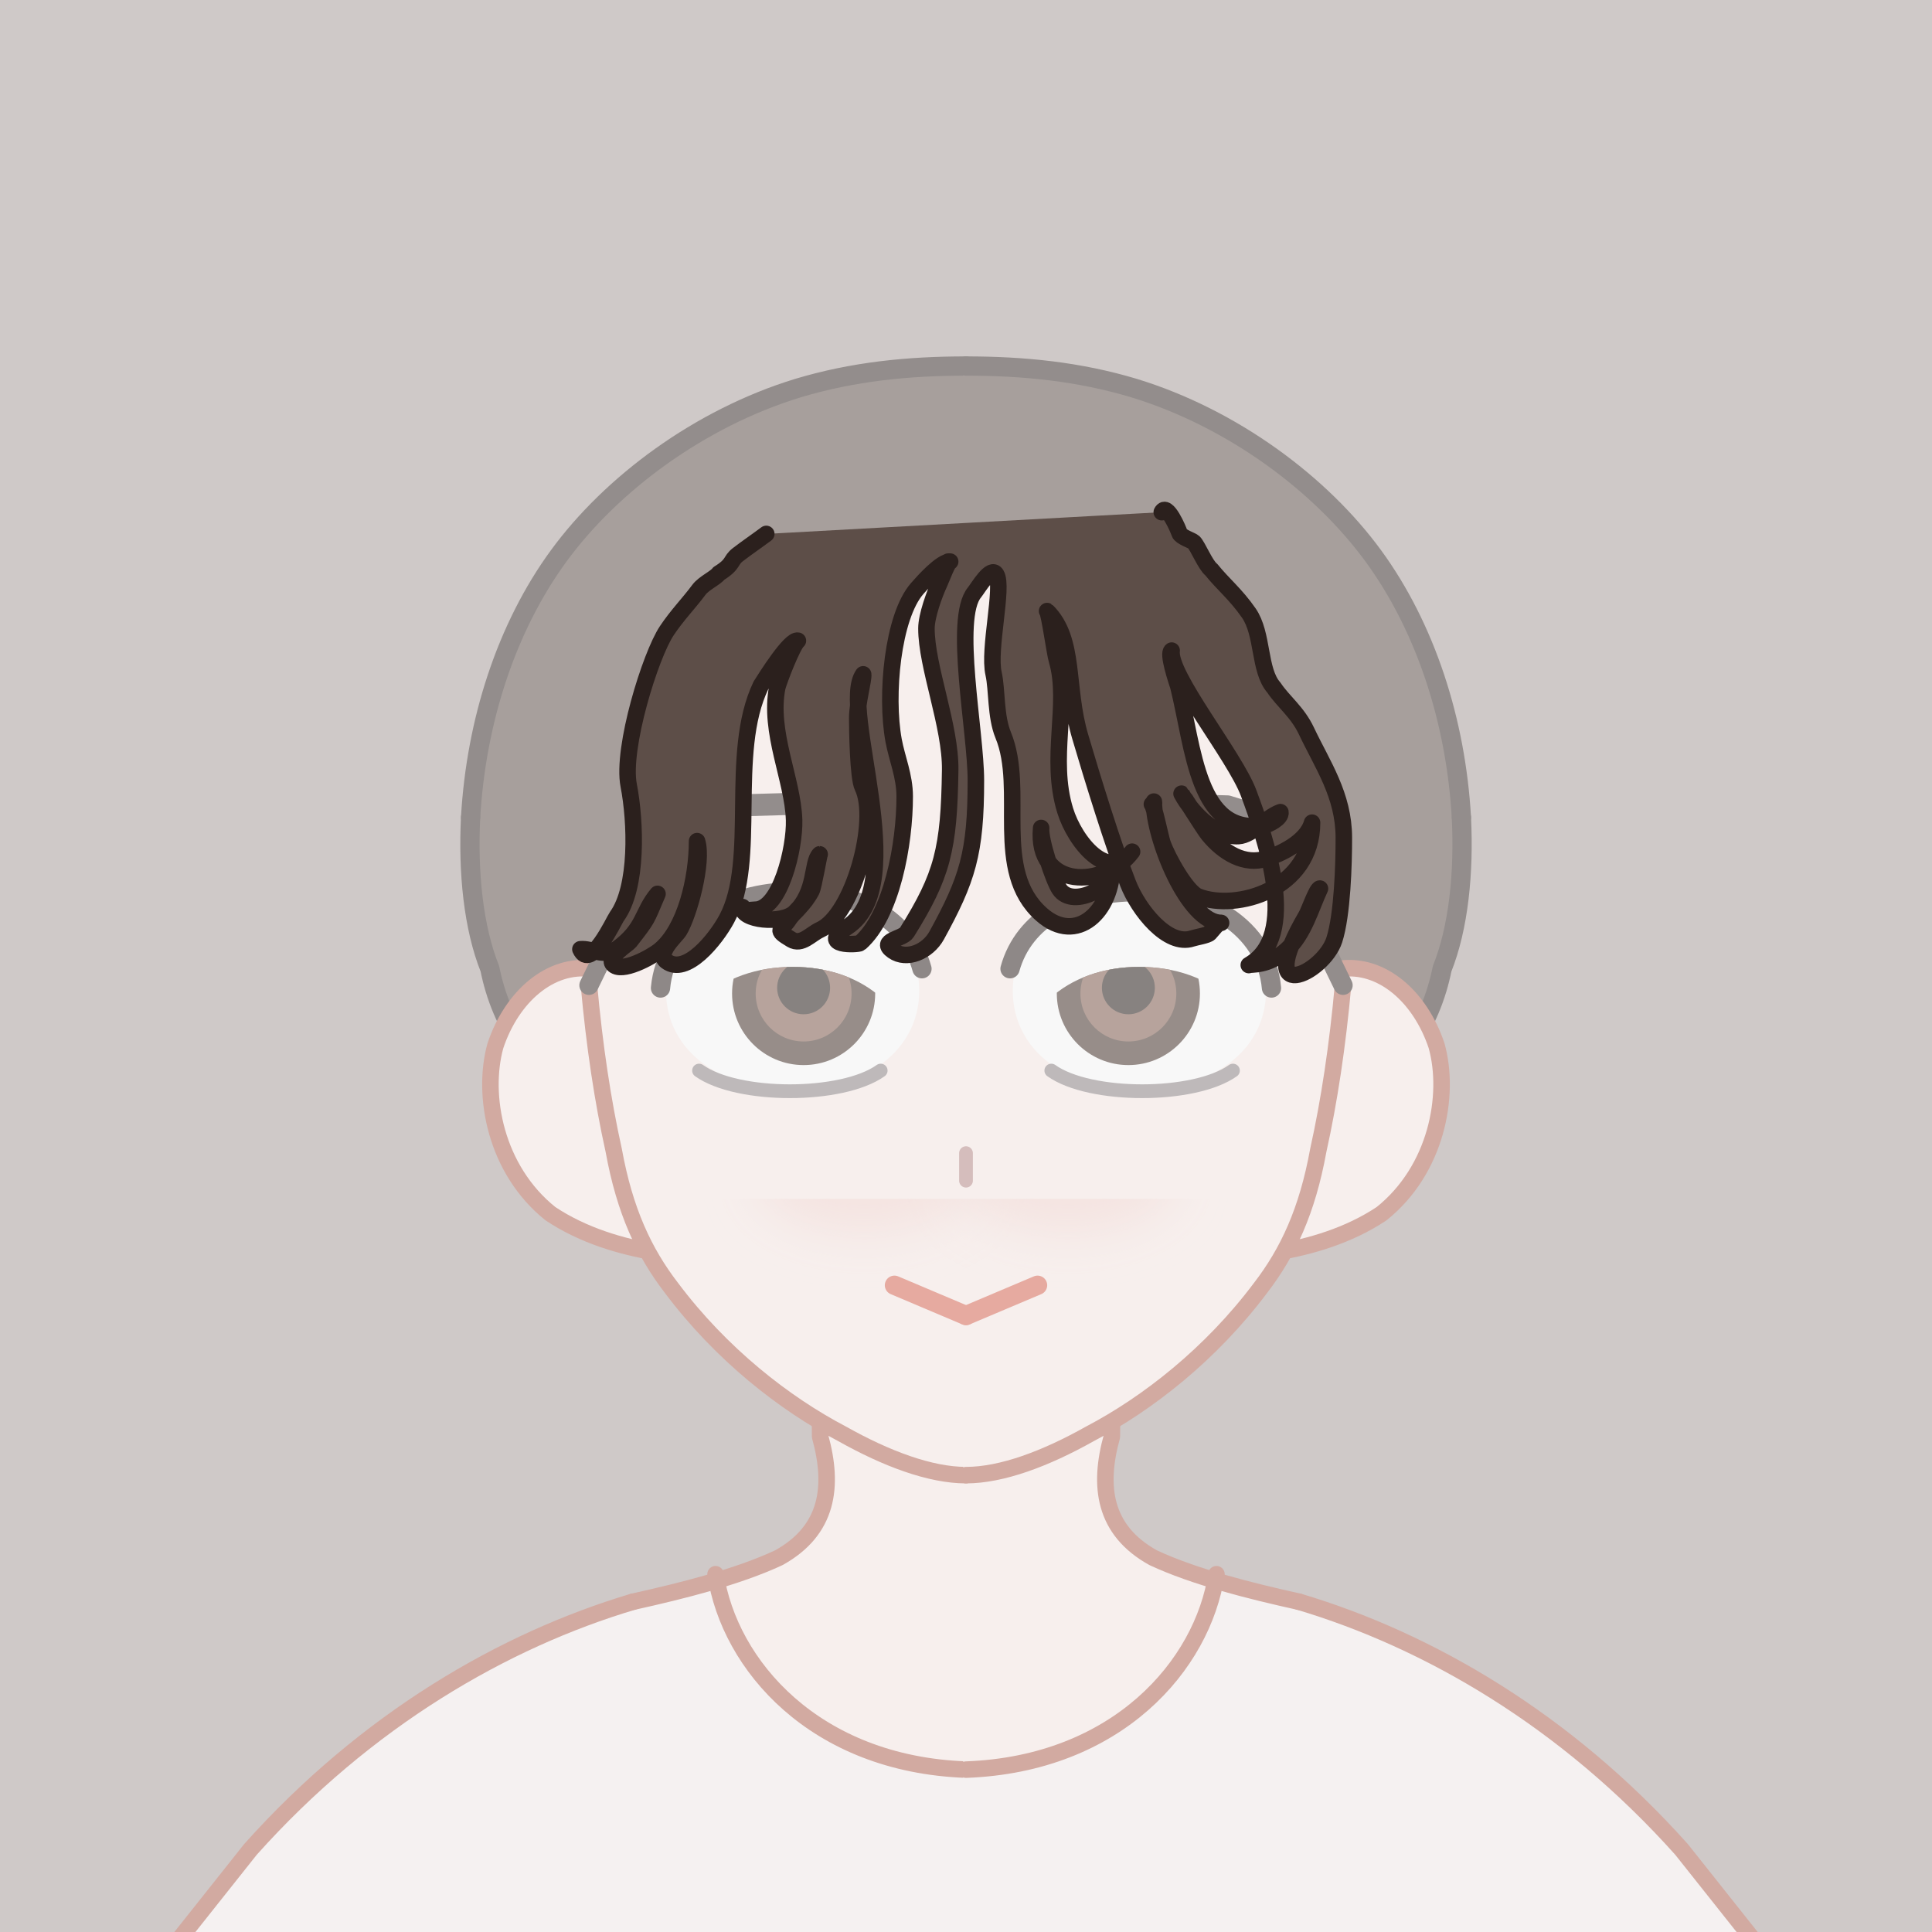
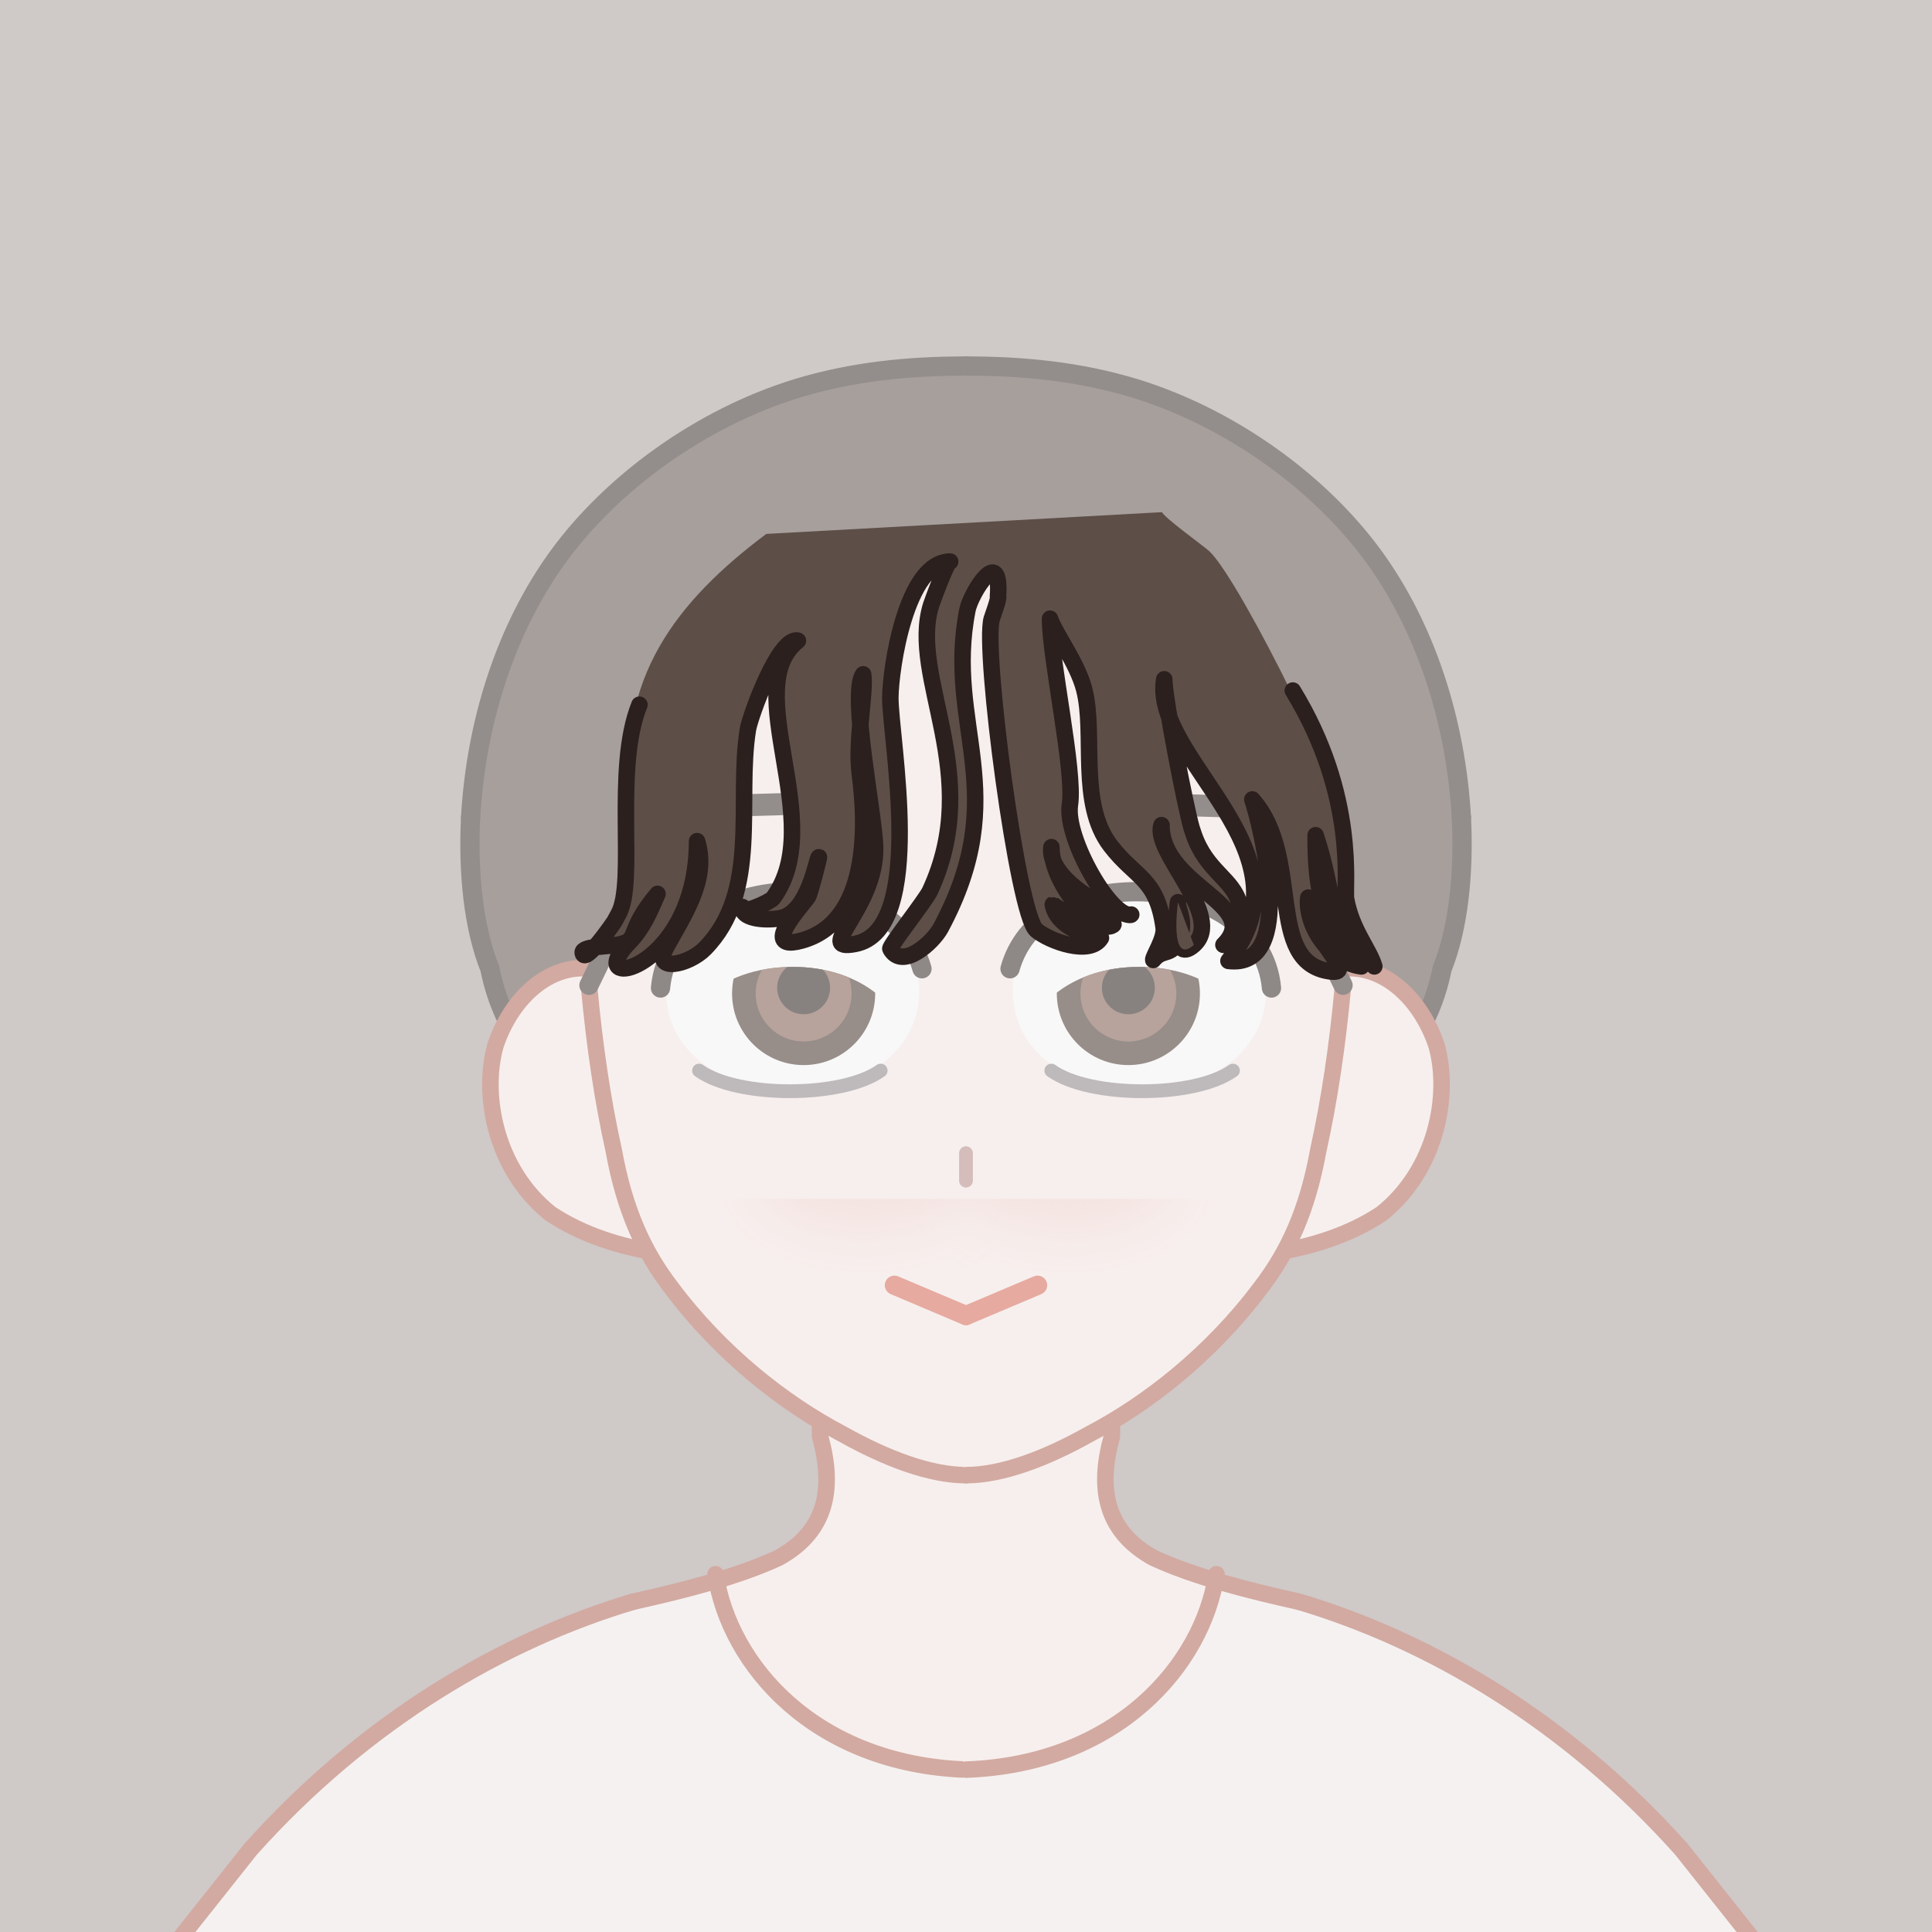
<svg xmlns="http://www.w3.org/2000/svg" width="702" height="702" viewBox="0 0 702 702">
  <defs>
-     <clipPath id="clip-path-1">
+     <clipPath id="clip-path-5">
      <path d="M242 435.6 L386 435.6 L386 536.4 L242 536.4 Z" />
    </clipPath>
    <filter id="filter-1" filterUnits="userSpaceOnUse" x="245" y="377" width="138" height="100" color-interpolation-filters="sRGB">
      <feGaussianBlur in="SourceGraphic" stdDeviation="9" color-interpolation-filters="linearRGB" />
    </filter>
-     <clipPath id="clip-path-2">
+     <clipPath id="clip-path-6">
      <path d="M460 435.6 L316 435.6 L316 536.4 L460 536.4 Z" />
    </clipPath>
    <filter id="filter-2" filterUnits="userSpaceOnUse" x="319" y="377" width="138" height="100" color-interpolation-filters="sRGB">
      <feGaussianBlur in="SourceGraphic" stdDeviation="9" color-interpolation-filters="linearRGB" />
    </filter>
-     <clipPath id="clip-path-3">
+     <clipPath id="clip-path-7">
      <path d="M242 396.67 C242 367.33 262 351.33 288 351.33 C314 351.33 334 367.33 334 396.67 C334 426 314 444.67 288 444.67 C262 444.67 242 426 242 396.67 Z" />
    </clipPath>
-     <clipPath id="clip-path-4">
+     <clipPath id="clip-path-8">
      <path d="M460 396.67 C460 367.33 440 351.33 414 351.33 C388 351.33 368 367.33 368 396.67 C368 426 388 444.67 414 444.67 C440 444.67 460 426 460 396.67 Z" />
    </clipPath>
  </defs>
  <g id="_ref">
    <g opacity="0.5">
      <rect x="0" y="0" width="702" height="702" fill="#ada19f" />
      <g data-layer="body">
        <g>
          <path d="M260 573 L230 582 C183 596 133 625 91 672 L60 712 L352 712 L352 643 C296 641 265 605 260 573 Z" fill="#f9f2f1" />
          <path d="M296 490 L298 522 C303 540 301 556 283 566 L260 573 C265 605 296 641 352 643 L352 490 Z" fill="#fdeeea" />
          <path d="M230 582 C183 596 133 625 91 672 L64 706" fill="none" stroke="#b46352" stroke-width="6" stroke-linecap="round" stroke-linejoin="round" />
          <path d="M296 500 C298 510 298 516 298 522 C303 540 301 556 283 566 C268 573 248 578 230 582" fill="none" stroke="#b46352" stroke-width="6" stroke-linecap="round" stroke-linejoin="round" />
          <path d="M260 572 C265 605 296 641 351 643" fill="none" stroke="#b46352" stroke-width="6" stroke-linecap="round" stroke-linejoin="round" />
        </g>
        <g>
          <path d="M442 573 L472 582 C519 596 569 625 611 672 L642 712 L350 712 L350 643 C406 641 437 605 442 573 Z" fill="#f9f2f1" />
          <path d="M406 490 L404 522 C399 540 401 556 419 566 L442 573 C437 605 406 641 350 643 L350 490 Z" fill="#fdeeea" />
          <path d="M472 582 C519 596 569 625 611 672 L638 706" fill="none" stroke="#b46352" stroke-width="6" stroke-linecap="round" stroke-linejoin="round" />
          <path d="M406 500 C404 510 404 516 404 522 C399 540 401 556 419 566 C434 573 454 578 472 582" fill="none" stroke="#b46352" stroke-width="6" stroke-linecap="round" stroke-linejoin="round" />
          <path d="M442 572 C437 605 406 641 351 643" fill="none" stroke="#b46352" stroke-width="6" stroke-linecap="round" stroke-linejoin="round" />
        </g>
      </g>
      <g data-layer="hairBase">
        <g>
          <path d="M352 133 L351 133 C330 133 310 135 290 141 C254 152 222 176 203 202 C184 228 173 262 171 297 C170 317 172 337 178 352 C180 362 184 372 190 380 L198 386 L352 386 Z" fill="#5d4e48" />
          <path d="M351 133 C330 133 310 135 290 141 C254 152 222 176 203 202 C184 228 173 262 171 297" fill="none" stroke="#352a27" stroke-width="7" stroke-linecap="round" stroke-linejoin="round" />
          <path d="M171 297 C170 317 172 337 178 352 C180 362 184 372 190 380" fill="none" stroke="#352a27" stroke-width="7" stroke-linecap="round" stroke-linejoin="round" />
        </g>
        <g>
          <path d="M350 133 L351 133 C372 133 392 135 412 141 C448 152 480 176 499 202 C518 228 529 262 531 297 C532 317 530 337 524 352 C522 362 518 372 512 380 L504 386 L350 386 Z" fill="#5d4e48" />
          <path d="M351 133 C372 133 392 135 412 141 C448 152 480 176 499 202 C518 228 529 262 531 297" fill="none" stroke="#352a27" stroke-width="7" stroke-linecap="round" stroke-linejoin="round" />
          <path d="M531 297 C532 317 530 337 524 352 C522 362 518 372 512 380" fill="none" stroke="#352a27" stroke-width="7" stroke-linecap="round" stroke-linejoin="round" />
        </g>
      </g>
      <g data-layer="ear">
        <g>
          <path d="M215 352 C200 350 186 362 180 380 C175 398 180 425 200 441 C212 449 226 453 238 455 L225 380 Z" fill="#fdeeea" />
          <path d="M215 352 C200 350 186 362 180 380 C175 398 180 425 200 441 C212 449 226 453 238 455" fill="none" stroke="#b46352" stroke-width="6" stroke-linecap="round" stroke-linejoin="round" />
        </g>
        <g>
          <path d="M487 352 C502 350 516 362 522 380 C527 398 522 425 502 441 C490 449 476 453 464 455 L477 380 Z" fill="#fdeeea" />
          <path d="M487 352 C502 350 516 362 522 380 C527 398 522 425 502 441 C490 449 476 453 464 455" fill="none" stroke="#b46352" stroke-width="6" stroke-linecap="round" stroke-linejoin="round" />
        </g>
      </g>
      <g data-layer="face">
        <g>
          <path d="M352 200 L351 200 C322 200 296 208 278 228 C262 246 250 272 240 298 C232 318 223 340 214 358 C216 380 219 400 223 418 C227 440 234 455 244 468 C262 492 285 510 306 521 C322 530 338 536 351 536 L352 536 Z" fill="#fdeeea" />
          <path d="M214 358 C216 380 219 400 223 418 C227 440 234 455 244 468 C262 492 285 510 306 521 C322 530 338 536 351 536" fill="none" stroke="#b46352" stroke-width="6" stroke-linecap="round" stroke-linejoin="round" />
        </g>
        <g>
          <path d="M350 200 L351 200 C380 200 406 208 424 228 C440 246 452 272 462 298 C470 318 479 340 488 358 C486 380 483 400 479 418 C475 440 468 455 458 468 C440 492 417 510 396 521 C380 530 364 536 351 536 L350 536 Z" fill="#fdeeea" />
          <path d="M488 358 C486 380 483 400 479 418 C475 440 468 455 458 468 C440 492 417 510 396 521 C380 530 364 536 351 536" fill="none" stroke="#b46352" stroke-width="6" stroke-linecap="round" stroke-linejoin="round" />
        </g>
      </g>
      <g data-layer="makeup">
-         <g clip-path="url(#clip-path-1)">
+         <g clip-path="url(#clip-path-5)">
          <g filter="url(#filter-1)">
            <ellipse cx="314" cy="427" rx="40" ry="21" fill="#f3bfb8" opacity="0.5" />
          </g>
        </g>
-         <g clip-path="url(#clip-path-2)">
+         <g clip-path="url(#clip-path-6)">
          <g filter="url(#filter-2)">
            <ellipse cx="388" cy="427" rx="40" ry="21" fill="#f3bfb8" opacity="0.5" />
          </g>
        </g>
      </g>
      <g data-layer="mouth">
        <line x1="325" y1="467" x2="351" y2="478" fill="none" stroke="#dc6450" stroke-width="7" stroke-linecap="round" stroke-linejoin="round" />
        <line x1="377" y1="467" x2="351" y2="478" fill="none" stroke="#dc6450" stroke-width="7" stroke-linecap="round" stroke-linejoin="round" />
        <line x1="351" y1="419" x2="351" y2="429" fill="none" stroke="#b98a88" stroke-width="5" stroke-linecap="round" />
      </g>
      <g data-layer="eye">
        <path d="M242 360 C242 338 262 326 288 326 C314 326 334 338 334 360 C334 382 314 396 288 396 C262 396 242 382 242 360 Z" fill="#ffffff" />
-         <g clip-path="url(#clip-path-3)">
+         <g clip-path="url(#clip-path-7)">
          <g>
            <circle cx="292" cy="361" r="26" fill="#3e2a22" />
            <circle cx="292" cy="361" r="17.42" fill="#7e5647" />
            <circle cx="292" cy="358.92" r="9.62" fill="#1e1410" />
          </g>
        </g>
        <g>
          <path d="M254 389 C268 399 306 399 320 389" fill="none" stroke="#8b8284" stroke-width="5" stroke-linecap="round" />
          <path d="M240 359 C242 337 264 324 289 324 C312 324 330 334 335 352" fill="none" stroke="#2b201d" stroke-width="7" stroke-linecap="round" stroke-linejoin="round" />
        </g>
        <g>
          <path d="M460 360 C460 338 440 326 414 326 C388 326 368 338 368 360 C368 382 388 396 414 396 C440 396 460 382 460 360 Z" fill="#ffffff" />
-           <g clip-path="url(#clip-path-4)">
+           <g clip-path="url(#clip-path-8)">
            <g>
              <circle cx="410" cy="361" r="26" fill="#3e2a22" />
              <circle cx="410" cy="361" r="17.42" fill="#7e5647" />
              <circle cx="410" cy="358.92" r="9.62" fill="#1e1410" />
            </g>
          </g>
          <g>
            <path d="M448 389 C434 399 396 399 382 389" fill="none" stroke="#8b8284" stroke-width="5" stroke-linecap="round" />
            <path d="M462 359 C460 337 438 324 413 324 C390 324 372 334 367 352" fill="none" stroke="#2b201d" stroke-width="7" stroke-linecap="round" stroke-linejoin="round" />
          </g>
        </g>
      </g>
      <g data-layer="hairLine">
        <path d="M351 200 C322 200 296 208 278 228 C262 246 250 272 240 298 C232 318 223 340 214 358" fill="none" stroke="#352a27" stroke-width="7" stroke-linecap="round" stroke-linejoin="round" />
        <path d="M351 200 C380 200 406 208 424 228 C440 246 452 272 462 298 C470 318 479 340 488 358" fill="none" stroke="#352a27" stroke-width="7" stroke-linecap="round" stroke-linejoin="round" />
      </g>
      <g data-layer="brow">
        <polyline points="243,297 256,293 291,292" fill="none" stroke="#352a27" stroke-width="8" stroke-linecap="round" stroke-linejoin="round" />
        <polyline points="459,297 446,293 411,292" fill="none" stroke="#352a27" stroke-width="8" stroke-linecap="round" stroke-linejoin="round" />
      </g>
    </g>
  </g>
  <g id="full">
-     <g>
-     </g>
-     <path d="M278.429 194 C275.121 196.48 271.738 198.76 268.139 201.51 C265.195 203.76 266.782 204.9 261.184 208.37 C260.125 209.96 255.772 211.87 253.988 214.26 C250.068 219.52 246.151 223.38 242.29 229.16 C236.335 238.08 225.815 271.84 228.437 285.37 C230.986 298.53 231.874 322.35 224.108 333.04 C223.097 334.43 214.564 353.08 210.887 344.91 C215.009 344.49 219.628 348.12 224.426 344.59 C234.247 337.34 233.141 331.63 238.91 324.79 C234.616 334.81 235.679 333.34 228.824 342.18 C228.153 343.04 220.525 347.74 222.706 350.31 C225.68 353.82 236.735 347.73 239.762 345.23 C248.989 337.59 253.28 319.3 253.28 305.63 C255.653 313.22 250.319 332.48 246.814 338.2 C245.588 340.2 238.328 346.39 242.143 349.28 C249.294 354.7 260.034 341.37 264.069 333.86 C275.502 312.57 264.553 273.84 276.489 249.03 C278.316 246.14 287.093 232.09 289.925 232.8 C288.036 234.31 283.109 247.13 282.418 249.78 C279.225 266.02 288.1 283.29 288.541 297.96 C288.847 308.11 283.498 330.73 274.268 330.54 C273.5 330.53 269.273 331.36 269.807 329.58 C269.088 334.37 284.082 336.04 288.822 331.51 C296.787 323.9 294.763 313.49 297.829 310.42 C297.638 310.42 295.674 322.11 294.89 323.63 C292.19 328.85 288.356 331.48 286.79 333.89 C283.949 338.27 281.092 337.53 287.514 341.38 C291.272 343.63 294.478 339.43 297.984 337.84 C309.884 332.46 319.392 298.18 313.41 285.99 C311.737 282.58 311.481 265.09 311.481 260.97 C311.481 255.25 313.913 246.95 313.637 245.02 C304.813 257.47 331.737 321.26 307.831 336.86 C296.896 344 311.823 343.28 312.526 342.66 C324.077 332.46 328.747 306.53 328.726 289.34 C328.717 281.93 325.895 275.58 324.693 269.03 C321.685 252.63 324.33 224.08 333.248 213.87 C335.51 211.28 341.915 204.06 345.252 204.06 L344.533 204.06 L345.252 204.06 C344.519 203.77 342.021 210.5 341.42 211.78 C339.468 215.95 336.641 223.83 336.627 228.31 C336.583 242.11 345.473 263.85 345.252 279.76 C344.851 308.56 342.452 318.05 329.513 338.78 C327.973 341.24 319.112 341.75 324.415 345.51 C329.433 349.06 337.091 345.83 340.342 339.9 C351.496 319.58 354.593 310.06 354.593 283.59 C354.593 265.9 346.248 224.83 354.048 215.3 C355.436 213.6 360.094 205.48 362.004 208.73 C364.733 213.37 358.998 235.92 361.032 244.81 C362.346 250.72 361.682 260.24 364.499 267.06 C372.785 287.11 360.437 316.31 378.448 332.26 C391.077 343.45 404.171 331.39 404.171 314.25 C406.045 321.75 389.89 330.53 384.931 323.07 C382.767 319.82 377.886 305.3 378.304 300.84 C376.207 323.21 401.247 322.94 411.356 309.46 C402.766 320.91 390.608 306.06 387.044 294.52 C381.123 275.37 388.702 255.82 384.052 239.99 C383.262 237.54 381.241 222.49 380.46 222.03 C390.842 232.41 387.126 249.52 392.515 267.72 C396.878 282.59 404.529 307.34 409.876 320.99 C413.692 330.74 424.28 343.97 433.181 341 C434.676 340.5 438.648 339.91 439.522 339.05 C440.39 338.2 442.593 334.96 443.69 335.33 C431.656 335.33 419.26 304.6 419.26 291.26 C419.416 292.3 419.32 292.42 418.541 292.22 C419.319 292.63 421.748 304.53 422.42 306.43 C424.243 311.59 431.139 324.1 435.418 325.77 C449.195 331.14 476.742 323.24 476.742 298.92 C474.716 306.13 464.899 310.41 460.048 311.99 C452.272 314.52 444.536 309.95 439.003 303.17 C437.365 301.16 429.534 288.53 429.319 288.38 C433.532 296.34 442.572 304.28 450.011 303.8 C455.048 303.48 459.91 297.03 465.246 295.09 C465.667 297.34 460.833 299.66 459.497 299.88 C434.966 303.86 433.808 272.02 428.135 249.39 C427.47 247.38 424.107 237.37 425.727 236.4 C424.471 245.19 448.721 274.76 453.697 288.16 C460.029 305.22 472.263 340.08 453.749 350.66 C454.458 350.18 460.727 351.32 467.525 345.14 C473.84 339.41 476.363 329.81 479.616 322.87 C478.538 322.59 475.64 330.99 474.64 332.7 C455.098 366.13 480.859 353.81 484.825 341.51 C487.761 332.41 488.307 314 488.289 304.33 C488.259 288.87 480.502 277.89 474.72 265.65 C471.39 258.6 466.365 255.07 462.86 249.83 C457.31 243.54 459.07 230.42 453.749 222.74 C448.981 215.87 444.388 212.3 440.097 206.94 C438.022 205.38 435.187 198.37 433.757 196.99 C433.137 196.39 428.967 195.07 428.567 193.69 C428.258 192.63 423.985 182.4 422.134 186.1" fill="#5d4e48" stroke="#2b201d" stroke-width="6" stroke-linecap="round" stroke-linejoin="round" />
+     <path d="M278.429 194 C245.788 218.471 223.692 246.751 229.341 291.064 C230.982 303.934 231.292 320.613 224.703 332.169 C224.436 332.637 223.967 333.536 223.354 334.67 C223.116 335.109 212.479 350.747 211.727 346.228 C211.306 343.697 221.364 344.07 225.598 343.032 C232.398 341.365 227.44 338.39 238.91 324.79 C236.217 331.075 233.575 337.306 228.705 342.307 C225.564 345.533 224.191 347.984 224.079 349.597 C223.53 357.508 253.28 345.288 253.28 305.63 C257.694 319.747 247.999 333.151 241.952 344.407 C237.075 353.486 250.23 350.64 256.099 344.685 C276.474 324.01 267.537 291.197 271.754 265.071 C272.525 260.289 283.037 231.073 289.925 232.8 C268.224 250.147 301.141 298.913 280.866 326.392 C279.987 327.584 268.822 332.862 269.807 329.58 C269.199 333.631 277.272 334.624 283.2 333.688 C293.936 331.994 296.809 311.259 297.571 311.451 C297.716 311.488 294.389 324.404 293.693 325.662 C292.506 327.807 280.467 340.394 285.835 342.233 C286.885 342.593 288.629 342.498 291.294 341.761 C315.763 334.992 314.964 300.331 312.43 281.446 C310.799 269.293 314.616 251.866 313.637 245.02 C308.62 252.099 317.753 296.199 317.985 307.875 C318.427 330.141 295.36 345.907 310.718 342.98 C336.843 338.002 323.42 268.063 323.506 253.519 C323.568 242.886 329.269 204.06 345.252 204.06 L344.533 204.06 L345.252 204.06 C344.088 203.599 338.442 219.459 338.297 219.929 C330.162 246.228 357.71 281.143 337.876 323.803 C336.377 327.029 323.047 343.937 323.513 344.777 C327.865 352.624 339.046 342.339 341.782 337.252 C368.36 287.832 343.161 263.91 351.535 221.582 C352.724 215.575 363.972 197.331 362.62 216.785 C363.141 217.22 360.639 223.888 360.349 224.867 C357.088 235.86 369.797 332.272 376.565 337.987 C381.34 342.019 396.096 347.378 400.034 340.814 C382.701 337.648 382.69 328.585 382.534 328.648 C388.034 332.648 399.368 337.981 403.816 336.432 C407.673 335.088 396.035 333.353 393.071 330.544 C387.52 325.282 382.034 315.631 382.034 307.814 C380.951 316.484 392.913 324.881 399.161 327.995 C400.684 328.754 410.236 333.312 411.034 332.314 C404.003 334.072 386.894 304.754 388.763 292.389 C390.612 280.155 381.534 239.147 381.534 224.814 C383.392 230.388 391.435 240.792 393.942 250.484 C398.144 266.722 391.7 291.859 403.503 307.27 C412.633 319.188 420.342 318.954 422.819 337.103 C423.353 341.017 418.813 347.706 419.034 348.814 C422.857 344.036 425.993 348.414 428.884 339.745 C430.743 334.175 427.559 329.715 428.034 327.814 C427.955 328.053 424.817 351.311 433.782 343.338 C445.413 332.995 418.777 309.588 422.034 299.814 C422.034 322.202 459.169 328.679 444.534 343.314 C446.998 343.93 449.887 338.193 450.307 336.47 C451.049 333.424 450.983 330.758 450.335 328.33 C447.901 319.219 438.41 316.691 433.731 303.167 C433.301 301.925 433.018 301.017 432.932 300.722 C430.786 293.347 423.034 253.714 423.034 246.814 C418.196 275.841 478.301 309.231 446.368 349.148 C471.345 352.27 458.255 300.142 455.034 290.481 C473.557 311.318 459.608 349.653 483.203 352.955 C494.411 354.524 473.438 339.654 475.368 326.148 C474.334 337.521 484.217 349.983 494.701 351.148 C480.212 336.659 478.034 323.19 478.034 303.481 C485.607 326.199 480.724 332.504 499.368 351.148 C497.597 344.952 491.17 338.011 489.113 326.652 C488.329 322.325 488.554 317.757 488.747 312.917 C489.658 289.984 479.196 271.889 469.276 251.689 C458.2 229.135 445.286 205.958 439.521 200.382 C437.796 198.714 422.368 187.654 422.201 185.974 L422.134 186.1" fill="#5d4e48" />
+     <path d="M232.341 256.064 C222.868 279.481 231.292 320.613 224.703 332.169 C224.436 332.637 223.967 333.536 223.354 334.67 C223.116 335.109 212.479 350.747 211.727 346.228 C211.306 343.697 221.364 344.07 225.598 343.032 C232.398 341.365 227.44 338.39 238.91 324.79 C236.217 331.075 233.575 337.306 228.705 342.307 C225.564 345.533 224.191 347.984 224.079 349.597 C223.53 357.508 253.28 345.288 253.28 305.63 C257.694 319.747 247.999 333.151 241.952 344.407 C237.075 353.486 250.23 350.64 256.099 344.685 C276.474 324.01 267.537 291.197 271.754 265.071 C272.525 260.289 283.037 231.073 289.925 232.8 C268.224 250.147 301.141 298.913 280.866 326.392 C279.987 327.584 268.822 332.862 269.807 329.58 C269.199 333.631 277.272 334.624 283.2 333.688 C293.936 331.994 296.809 311.259 297.571 311.451 C297.716 311.488 294.389 324.404 293.693 325.662 C292.506 327.807 280.467 340.394 285.835 342.233 C286.885 342.593 288.629 342.498 291.294 341.761 C315.763 334.992 314.964 300.331 312.43 281.446 C310.799 269.293 314.616 251.866 313.637 245.02 C308.62 252.099 317.753 296.199 317.985 307.875 C318.427 330.141 295.36 345.907 310.718 342.98 C336.843 338.002 323.42 268.063 323.506 253.519 C323.568 242.886 329.269 204.06 345.252 204.06 L344.533 204.06 L345.252 204.06 C344.088 203.599 338.442 219.459 338.297 219.929 C330.162 246.228 357.71 281.143 337.876 323.803 C336.377 327.029 323.047 343.937 323.513 344.777 C327.865 352.624 339.046 342.339 341.782 337.252 C368.36 287.832 343.161 263.91 351.535 221.582 C352.724 215.575 363.972 197.331 362.62 216.785 C363.141 217.22 360.639 223.888 360.349 224.867 C357.088 235.86 369.797 332.272 376.565 337.987 C381.34 342.019 396.096 347.378 400.034 340.814 C382.701 337.648 382.69 328.585 382.534 328.648 C388.034 332.648 399.368 337.981 403.816 336.432 C407.673 335.088 396.035 333.353 393.071 330.544 C387.52 325.282 382.034 315.631 382.034 307.814 C380.951 316.484 392.913 324.881 399.161 327.995 C400.684 328.754 410.236 333.312 411.034 332.314 C404.003 334.072 386.894 304.754 388.763 292.389 C390.612 280.155 381.534 239.147 381.534 224.814 C383.392 230.388 391.435 240.792 393.942 250.484 C398.144 266.722 391.7 291.859 403.503 307.27 C412.633 319.188 420.342 318.954 422.819 337.103 C423.353 341.017 418.813 347.706 419.034 348.814 C422.857 344.036 425.993 348.414 428.884 339.745 C430.743 334.175 427.559 329.715 428.034 327.814 C427.955 328.053 424.817 351.311 433.782 343.338 C445.413 332.995 418.777 309.588 422.034 299.814 C422.034 322.202 459.169 328.679 444.534 343.314 C446.998 343.93 449.887 338.193 450.307 336.47 C451.049 333.424 450.983 330.758 450.335 328.33 C447.901 319.219 438.41 316.691 433.731 303.167 C433.301 301.925 433.018 301.017 432.932 300.722 C430.786 293.347 423.034 253.714 423.034 246.814 C418.196 275.841 478.301 309.231 446.368 349.148 C471.345 352.27 458.255 300.142 455.034 290.481 C473.557 311.318 459.608 349.653 483.203 352.955 C494.411 354.524 473.438 339.654 475.368 326.148 C474.334 337.521 484.217 349.983 494.701 351.148 C480.212 336.659 478.034 323.19 478.034 303.481 C485.607 326.199 480.724 332.504 499.368 351.148 C497.597 344.952 491.17 338.011 489.113 326.652 C488.329 322.325 493.368 289.481 469.747 250.917" fill="none" stroke="#2b201d" stroke-width="6" stroke-linecap="round" stroke-linejoin="round" />
+     <path d="M428.034 327.814 C427.955 328.053 424.817 351.311 433.782 343.338" fill="#5d4e48" />
  </g>
</svg>
